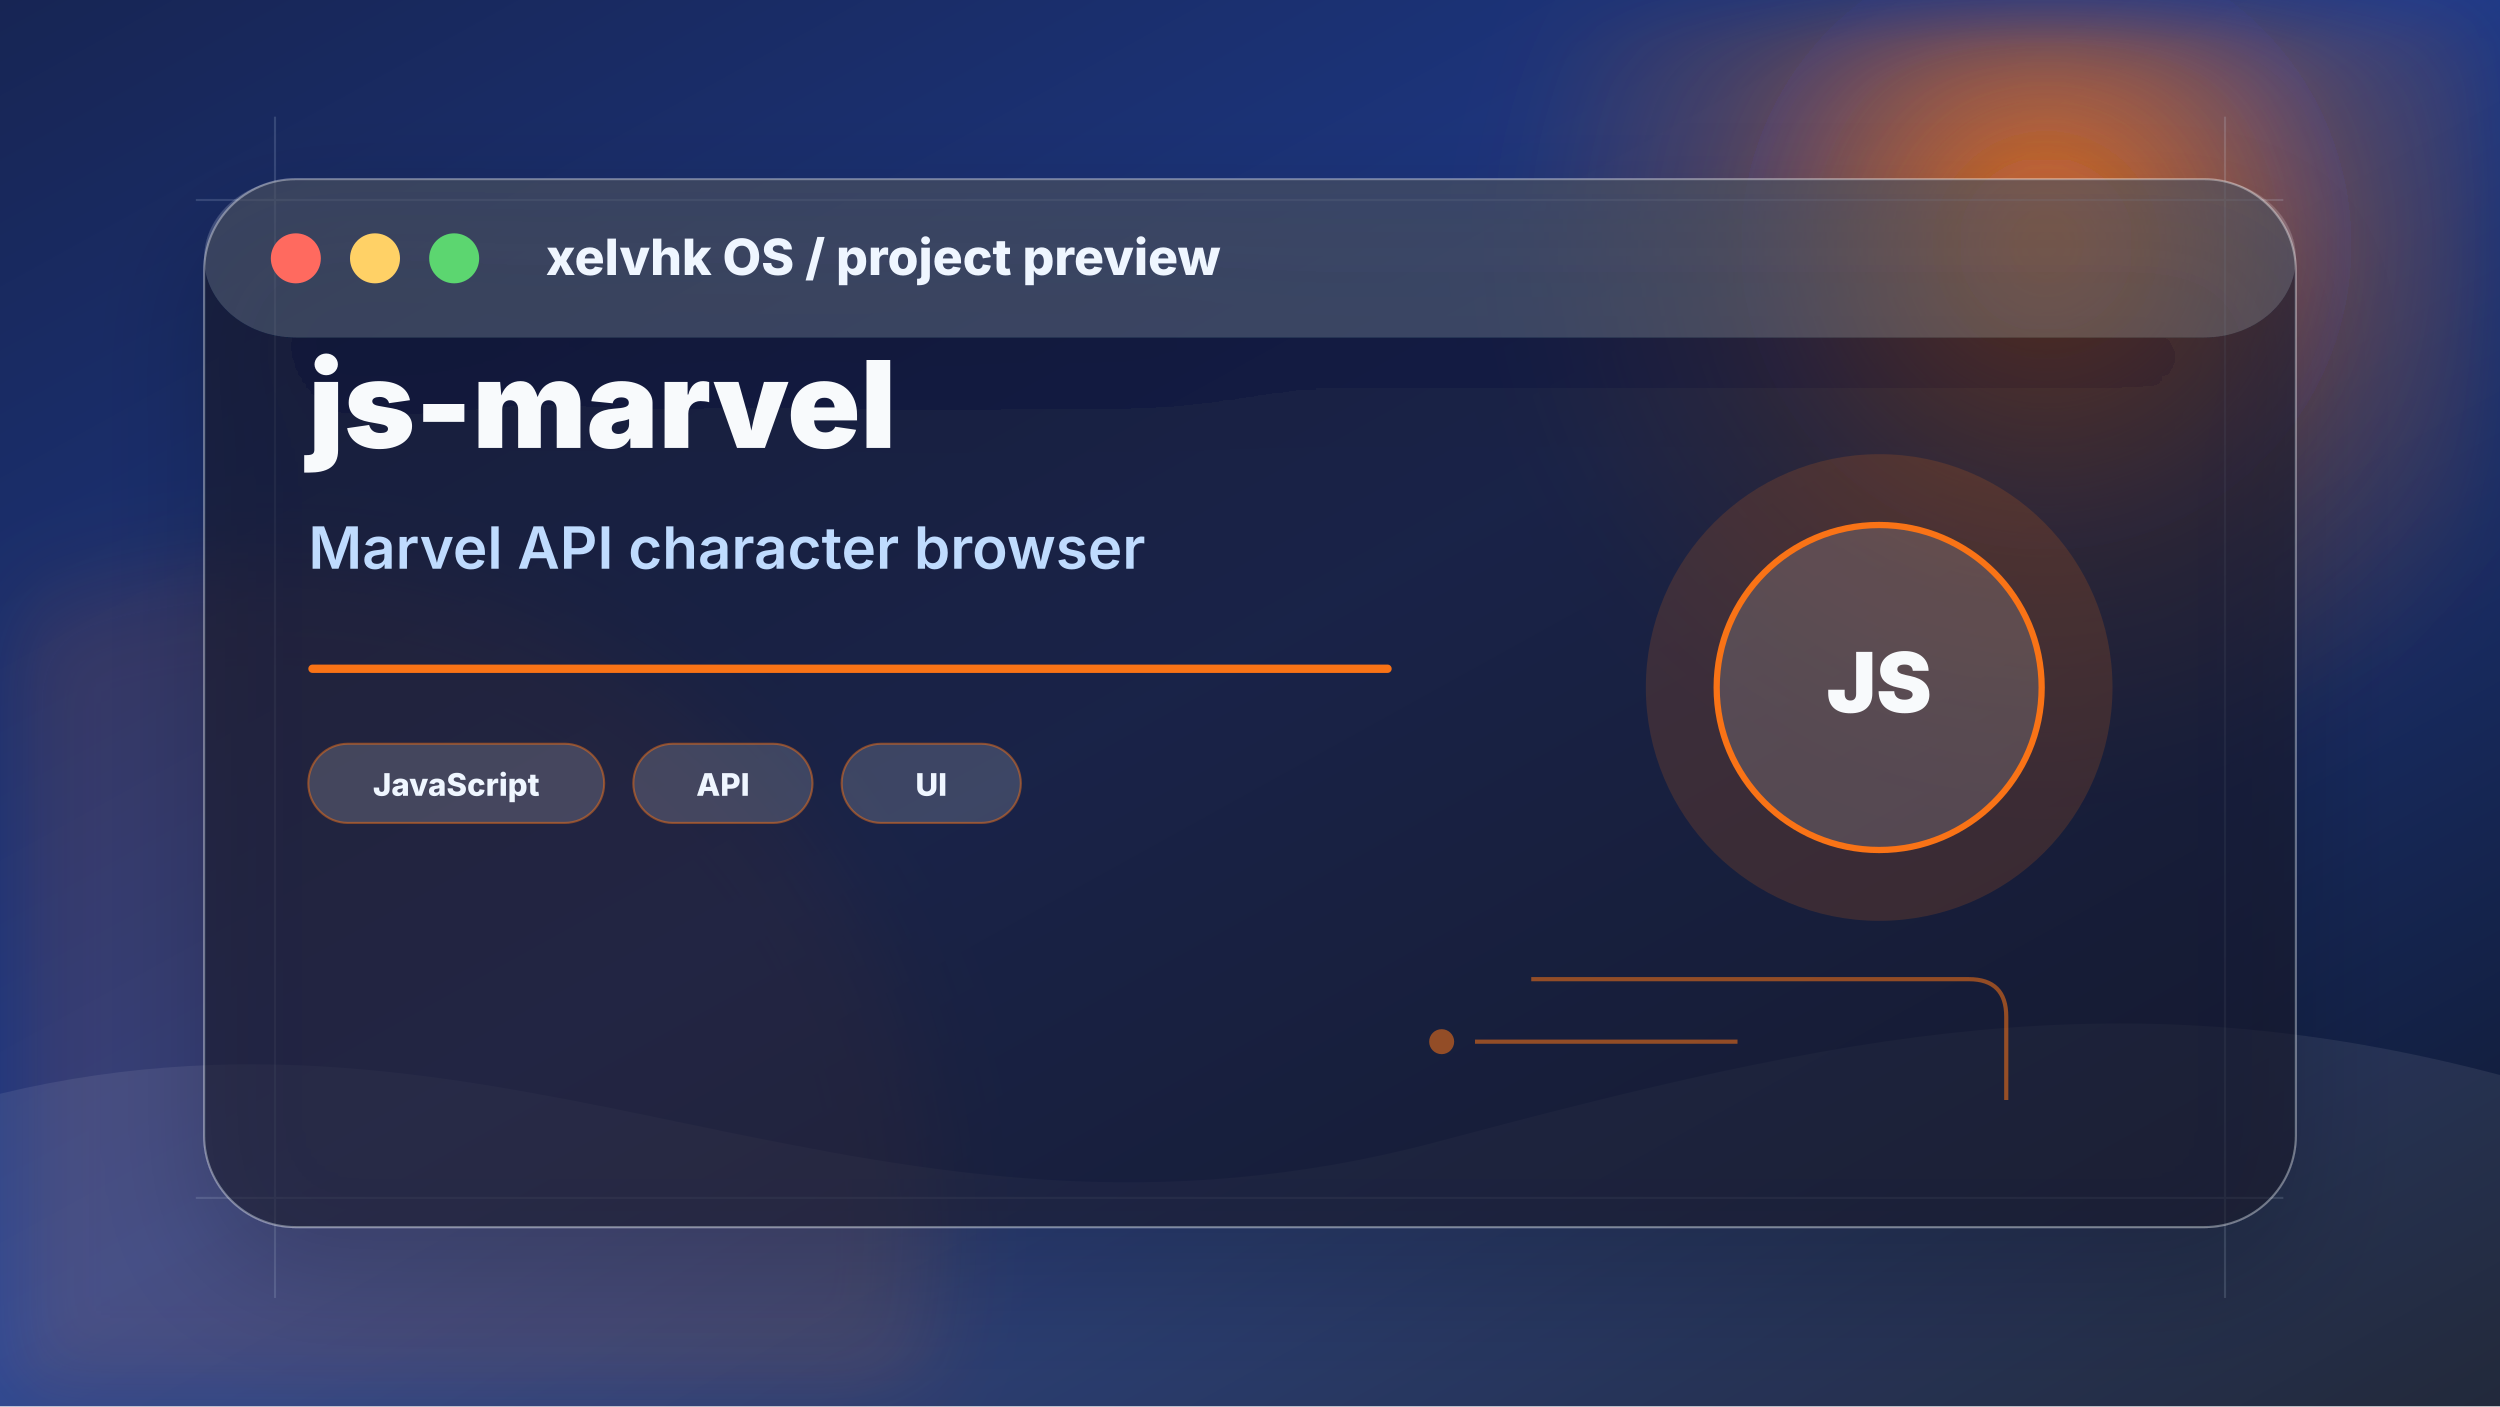
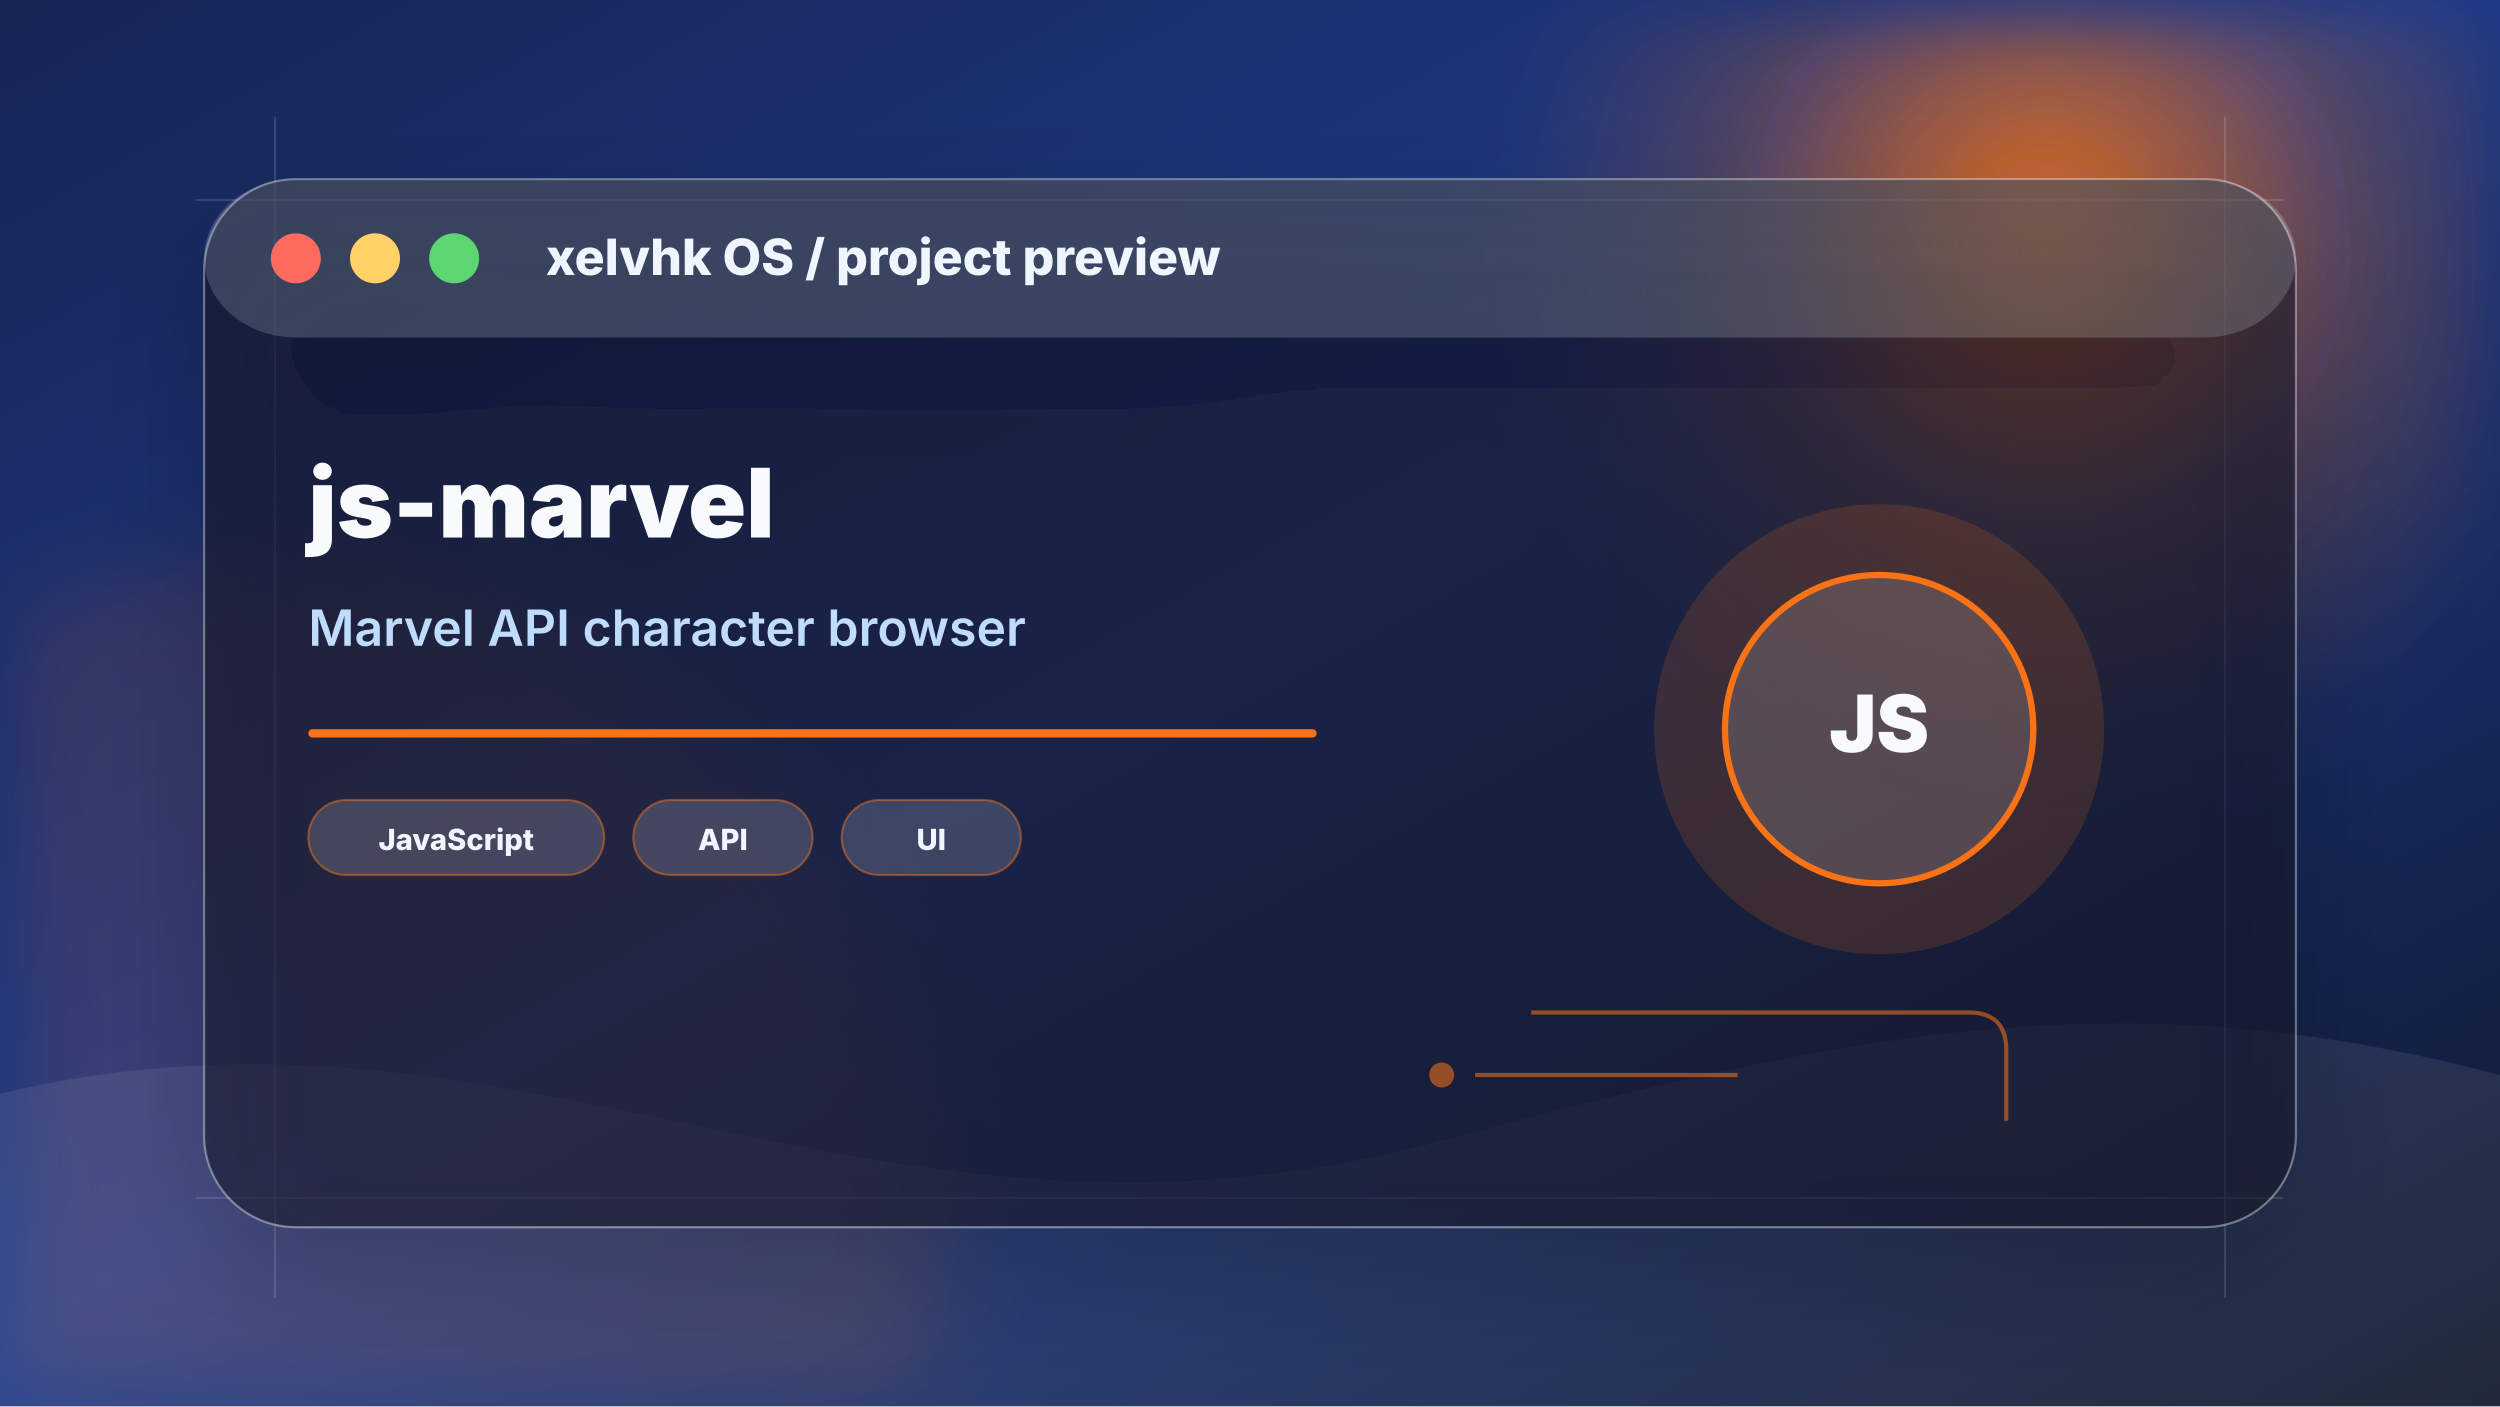
<svg xmlns="http://www.w3.org/2000/svg" width="1200" height="675" viewBox="0 0 1200 675" role="img" aria-label="js-marvel preview">
  <defs>
    <linearGradient id="bg" x1="0" y1="0" x2="1" y2="1">
      <stop offset="0" stop-color="#172554" />
      <stop offset="0.48" stop-color="#1e3a8a" />
      <stop offset="1" stop-color="#0f172a" />
    </linearGradient>
    <radialGradient id="orb" cx="50%" cy="50%" r="50%">
      <stop offset="0" stop-color="#f97316" stop-opacity="0.95" />
      <stop offset="0.58" stop-color="#f97316" stop-opacity="0.22" />
      <stop offset="1" stop-color="#f97316" stop-opacity="0" />
    </radialGradient>
    <filter id="blur">
      <feGaussianBlur stdDeviation="22" />
    </filter>
    <filter id="shadow" x="-20%" y="-20%" width="140%" height="140%">
      <feDropShadow dx="0" dy="24" stdDeviation="28" flood-color="#020617" flood-opacity="0.34" />
    </filter>
  </defs>
  <rect width="1200" height="675" fill="url(#bg)" />
  <circle cx="982" cy="118" r="260" fill="url(#orb)" filter="url(#blur)" />
  <circle cx="130" cy="590" r="320" fill="#f97316" opacity="0.12" filter="url(#blur)" />
  <path d="M0 525 C250 465 420 620 690 548 C885 496 1018 468 1200 516 L1200 675 L0 675 Z" fill="#ffffff" opacity="0.08" />
  <g opacity="0.16" stroke="#dbeafe" stroke-width="1">
    <path d="M94 96 H1096" />
    <path d="M94 575 H1096" />
    <path d="M132 56 V623" />
    <path d="M1068 56 V623" />
  </g>
  <g filter="url(#shadow)">
    <rect x="98" y="86" width="1004" height="503" rx="44" fill="rgba(15,23,42,0.58)" stroke="rgba(255,255,255,0.36)" />
    <rect x="98" y="86" width="1004" height="76" rx="44" fill="rgba(255,255,255,0.16)" />
    <circle cx="142" cy="124" r="12" fill="#ff6b5f" />
    <circle cx="180" cy="124" r="12" fill="#ffd166" />
    <circle cx="218" cy="124" r="12" fill="#5bd66f" />
    <text x="262" y="132" font-family="Manrope, Inter, Arial, sans-serif" font-size="24" font-weight="800" fill="#eff6ff">xelvhk OS / project preview</text>
  </g>
-   <g transform="translate(790 218)">
-     <circle cx="112" cy="112" r="112" fill="#f97316" opacity="0.16" />
-     <circle cx="112" cy="112" r="78" fill="rgba(255,255,255,0.14)" stroke="#f97316" stroke-width="3" />
-     <text x="112" y="124" text-anchor="middle" font-family="Manrope, Inter, Arial, sans-serif" font-size="40" font-weight="900" fill="#f8fafc">JS</text>
+   <g transform="translate(790 238)">
+     <circle cx="112" cy="112" r="108" fill="#f97316" opacity="0.16" />
+     <circle cx="112" cy="112" r="74" fill="rgba(255,255,255,0.14)" stroke="#f97316" stroke-width="3" />
+     <text x="112" y="123" text-anchor="middle" font-family="Manrope, Inter, Arial, sans-serif" font-size="38" font-weight="900" fill="#f8fafc">JS</text>
  </g>
-   <g transform="translate(148 215)">
-     <text x="0" y="0" font-family="Manrope, Inter, Arial, sans-serif" font-size="58" font-weight="900" fill="#f8fafc">js-marvel</text>
-     <text x="0" y="58" font-family="Manrope, Inter, Arial, sans-serif" font-size="28" font-weight="600" fill="#bfdbfe">Marvel API character browser</text>
-     <rect x="0" y="104" width="520" height="4" rx="2" fill="#f97316" />
-     <g transform="translate(0 142)">
+   <g transform="translate(148 258)">
+     <text x="0" y="0" font-family="Manrope, Inter, Arial, sans-serif" font-size="46" font-weight="900" fill="#f8fafc">js-marvel</text>
+     <text x="0" y="52" font-family="Manrope, Inter, Arial, sans-serif" font-size="24" font-weight="600" fill="#bfdbfe">Marvel API character browser</text>
+     <rect x="0" y="92" width="484" height="4" rx="2" fill="#f97316" />
+     <g transform="translate(0 126)">
      <g transform="translate(0 0)">
-         <rect width="142" height="38" rx="19" fill="rgba(255,255,255,0.16)" stroke="#f97316" stroke-opacity="0.48" />
-         <text x="71" y="25" text-anchor="middle" font-family="Manrope, Inter, Arial, sans-serif" font-size="15" font-weight="800" fill="#eff6ff">JavaScript</text>
+         <rect width="142" height="36" rx="18" fill="rgba(255,255,255,0.16)" stroke="#f97316" stroke-opacity="0.48" />
+         <text x="71" y="24" text-anchor="middle" font-family="Manrope, Inter, Arial, sans-serif" font-size="14" font-weight="800" fill="#eff6ff">JavaScript</text>
      </g>
      <g transform="translate(156 0)">
-         <rect width="86" height="38" rx="19" fill="rgba(255,255,255,0.16)" stroke="#f97316" stroke-opacity="0.48" />
-         <text x="43" y="25" text-anchor="middle" font-family="Manrope, Inter, Arial, sans-serif" font-size="15" font-weight="800" fill="#eff6ff">API</text>
+         <rect width="86" height="36" rx="18" fill="rgba(255,255,255,0.16)" stroke="#f97316" stroke-opacity="0.48" />
+         <text x="43" y="24" text-anchor="middle" font-family="Manrope, Inter, Arial, sans-serif" font-size="14" font-weight="800" fill="#eff6ff">API</text>
      </g>
      <g transform="translate(256 0)">
-         <rect width="86" height="38" rx="19" fill="rgba(255,255,255,0.16)" stroke="#f97316" stroke-opacity="0.48" />
-         <text x="43" y="25" text-anchor="middle" font-family="Manrope, Inter, Arial, sans-serif" font-size="15" font-weight="800" fill="#eff6ff">UI</text>
+         <rect width="86" height="36" rx="18" fill="rgba(255,255,255,0.16)" stroke="#f97316" stroke-opacity="0.48" />
+         <text x="43" y="24" text-anchor="middle" font-family="Manrope, Inter, Arial, sans-serif" font-size="14" font-weight="800" fill="#eff6ff">UI</text>
      </g>
    </g>
  </g>
  <g opacity="0.55" fill="none" stroke="#f97316" stroke-width="2">
-     <path d="M735 470 h210 q18 0 18 18 v40" />
-     <path d="M708 500 h126" />
-     <circle cx="692" cy="500" r="5" fill="#f97316" />
+     <path d="M735 486 h210 q18 0 18 18 v34" />
+     <path d="M708 516 h126" />
+     <circle cx="692" cy="516" r="5" fill="#f97316" />
  </g>
</svg>
